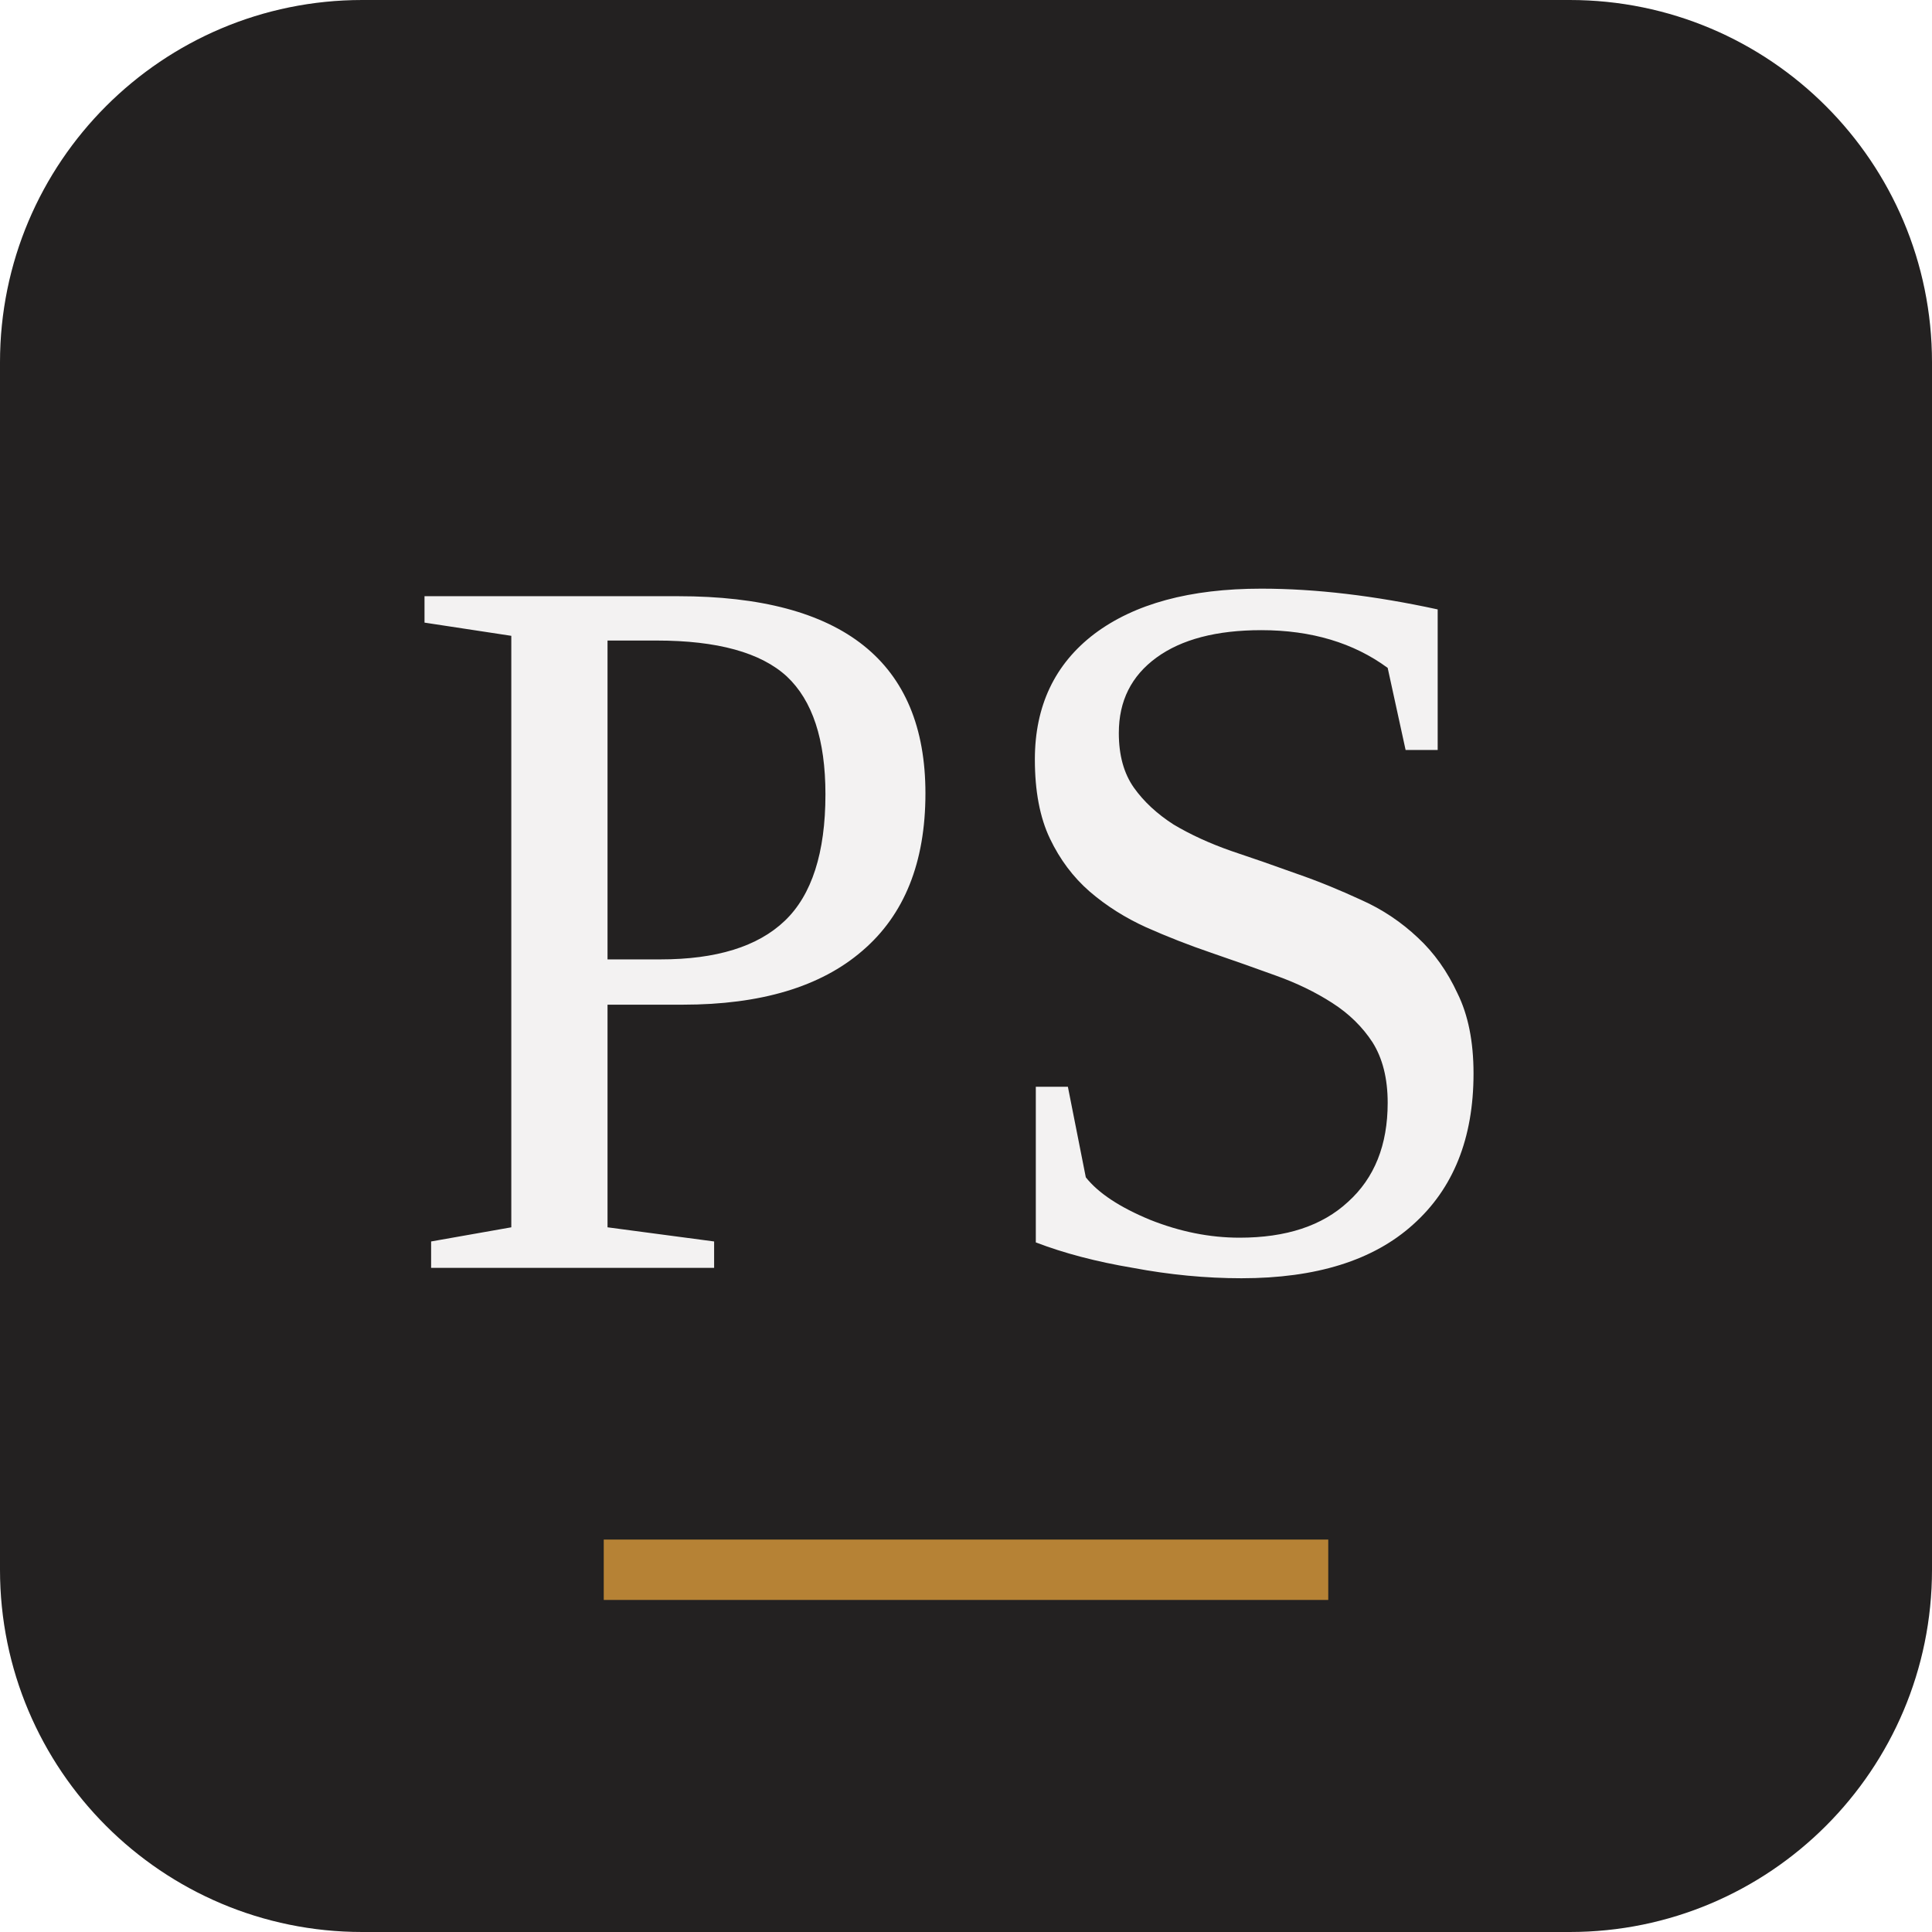
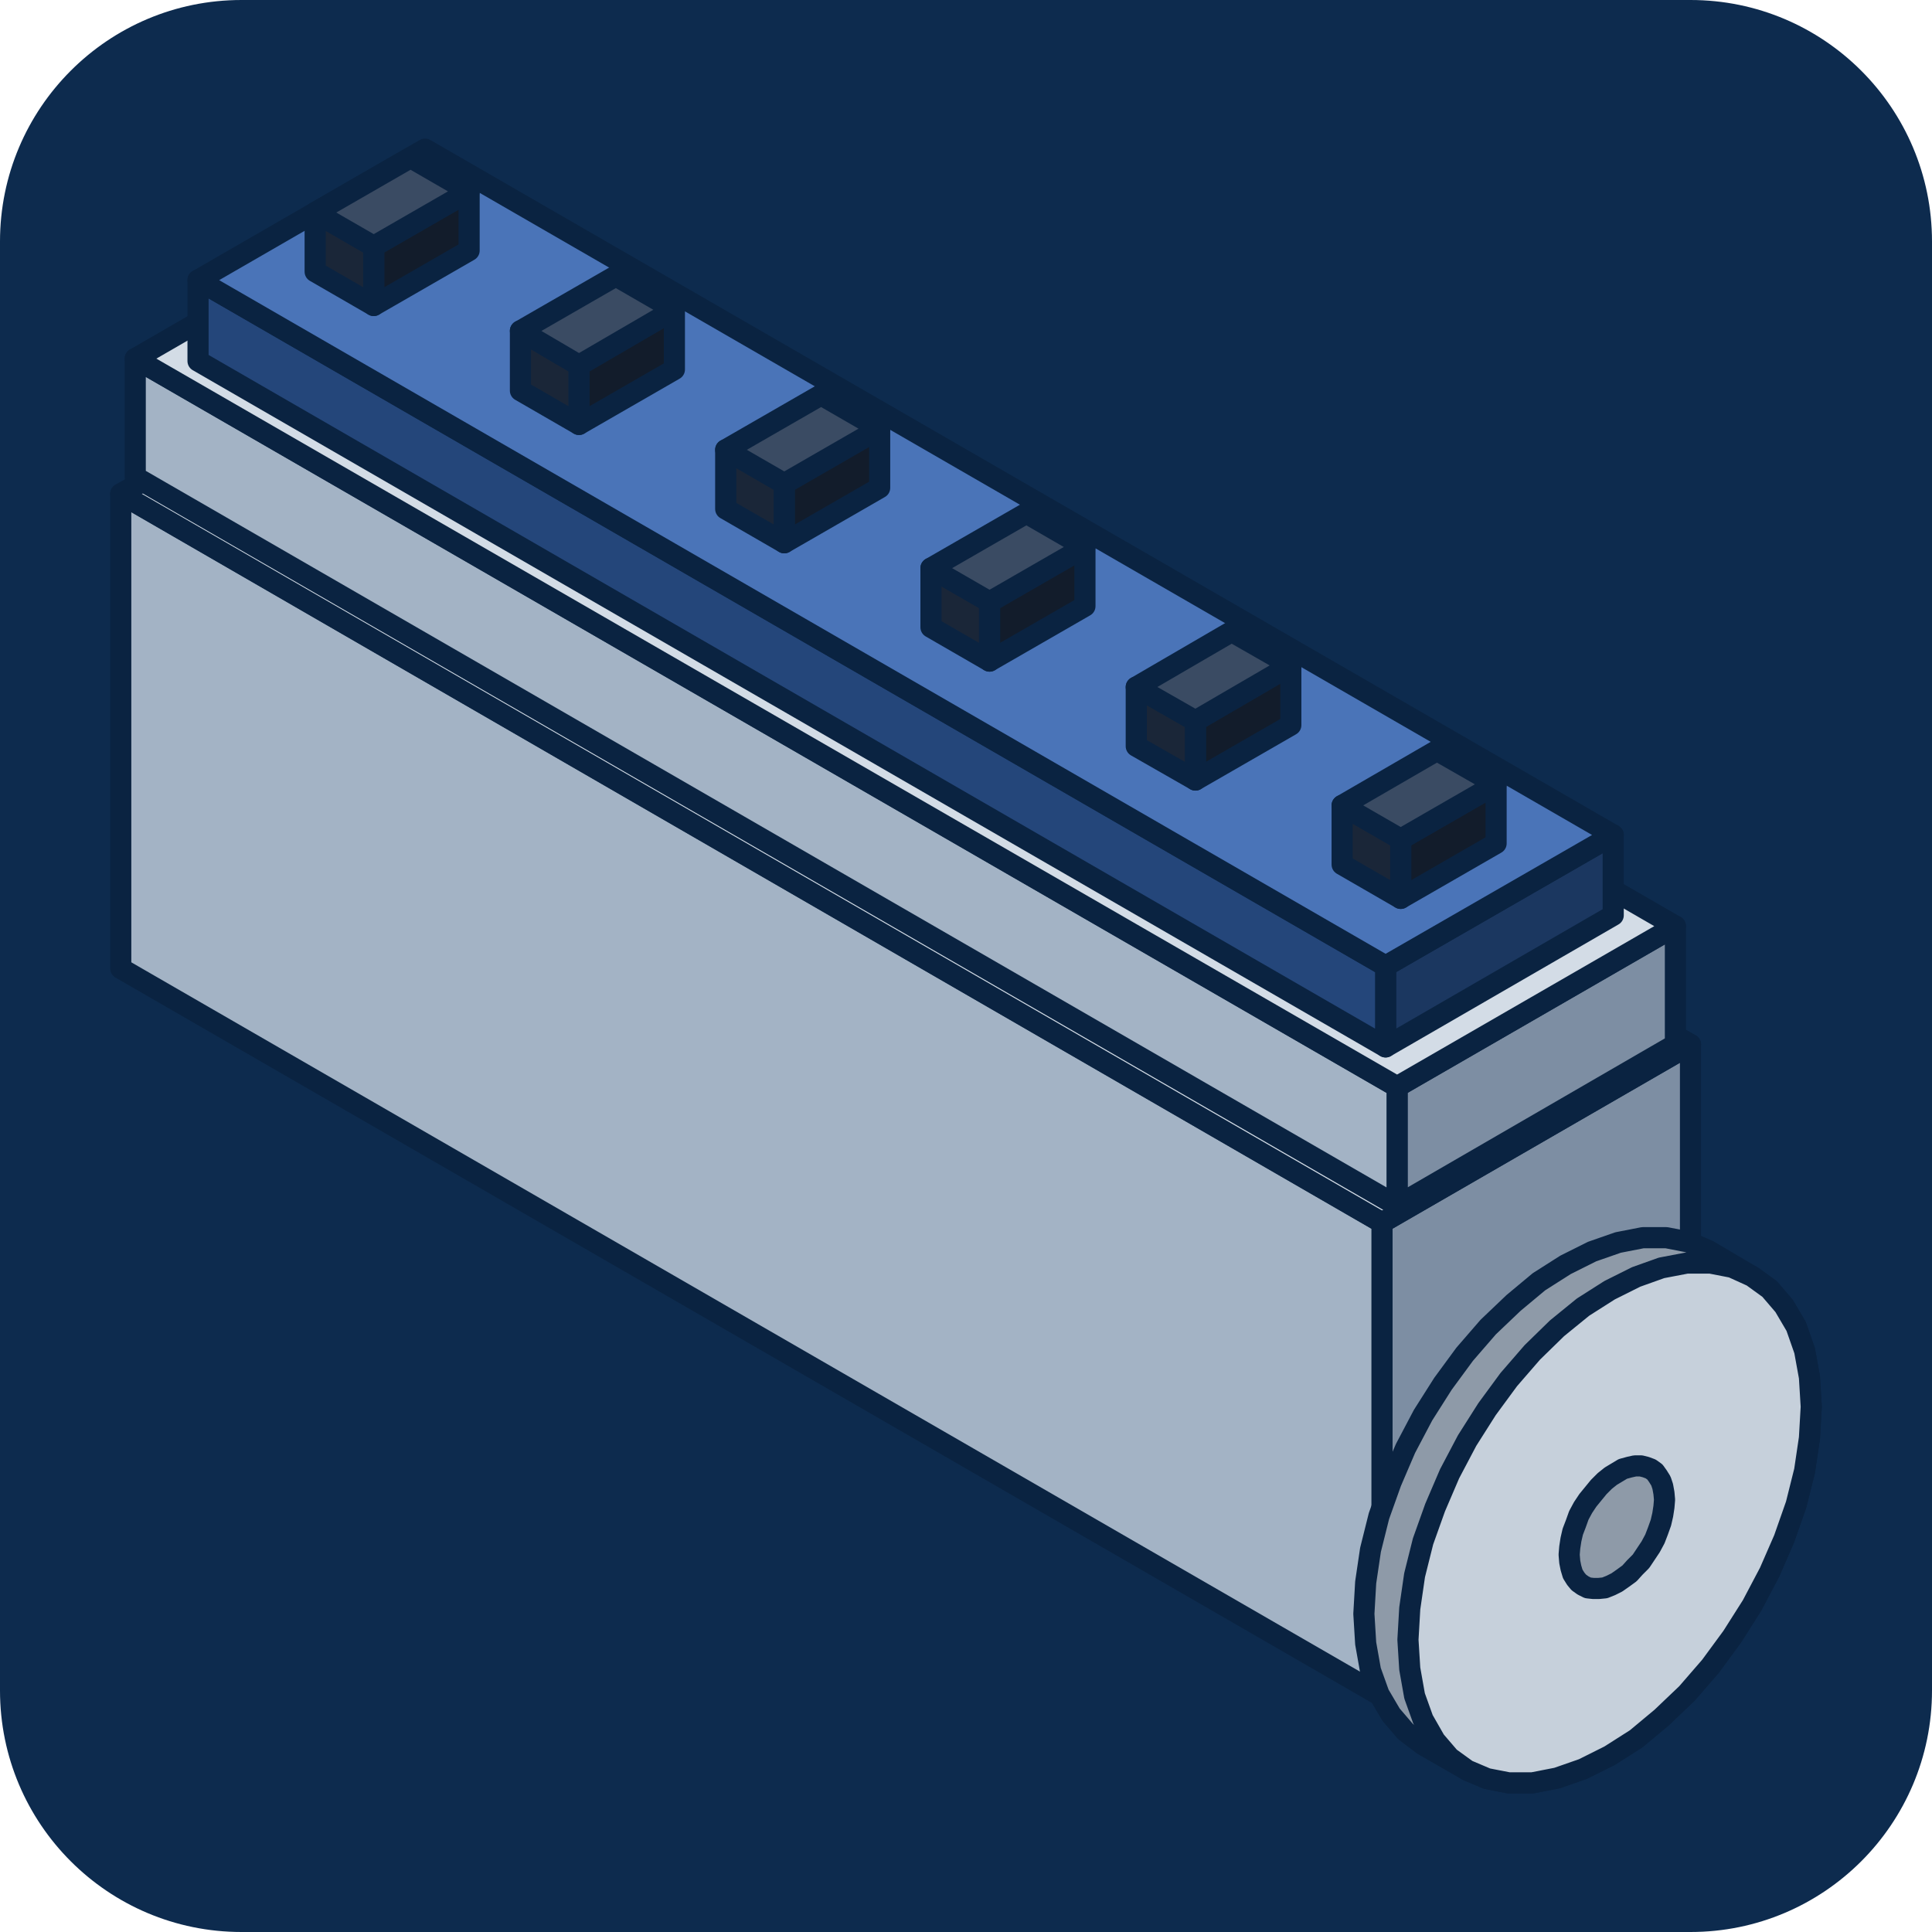
<svg xmlns="http://www.w3.org/2000/svg" viewBox="0 0 32 32">
-   <rect width="32" height="32" rx="6" fill="#232121" />
-   <text x="16" y="21" font-family="'Cormorant Garamond', Georgia, 'Times New Roman', serif" font-size="17" fill="#f3f2f2" text-anchor="middle">PS</text>
-   <rect x="10" y="25.5" width="12" height="1" fill="#b68235" />
+   <rect width="32" height="32" rx="4" fill="#0d2b4e" />
+   <g stroke="#0a2341" stroke-width="0.35" stroke-linejoin="round">
+     <path d="M28.00 17.30L22.89 20.25L22.89 28.10L28.00 25.16Z" fill="#7d8ea3" />
+     <path d="M2.00 8.18L22.89 20.25L22.89 28.10L2.00 16.04Z" fill="#a3b3c5" />
+     <path d="M7.10 5.24L28.00 17.30L22.89 20.25L2.00 8.18Z" fill="#d3dce6" />
+     <path d="M27.75 15.34L23.14 18.00L23.14 19.97L27.75 17.30Z" fill="#7d8ea3" />
+     <path d="M2.24 5.94L23.14 18.00L23.14 19.97L2.24 7.90Z" fill="#a3b3c5" />
+     <path d="M6.86 3.27L27.75 15.34L23.14 18.00L2.24 5.94Z" fill="#d3dce6" />
+     <path d="M26.72 13.83L22.95 16.00L22.95 17.34L26.72 15.16Z" fill="#1b3760" />
+     <path d="M3.28 4.64L22.95 16.00L22.95 17.34L3.28 5.98Z" fill="#24467a" />
+     <path d="M7.04 2.47L26.72 13.83L22.95 16.00L3.28 4.64Z" fill="#4a74b8" />
+     <path d="M7.77 3.17L6.19 4.08L6.19 5.06L7.77 4.15Z" fill="#121c2b" />
+     <path d="M5.22 3.52L6.19 4.08L6.19 5.06L5.22 4.50Z" fill="#1a2638" />
+     <path d="M6.80 2.61L7.77 3.17L6.19 4.08L5.22 3.52Z" fill="#3a4b63" />
+     <path d="M11.17 5.13L9.59 6.05L9.59 7.03L11.17 6.12Z" fill="#121c2b" />
+     <path d="M8.62 5.48L9.59 6.05L9.59 7.03L8.62 6.47Z" fill="#1a2638" />
+     <path d="M10.20 4.57L11.17 5.13L9.59 6.05L8.62 5.48Z" fill="#3a4b63" />
+     <path d="M14.57 7.10L12.99 8.01L12.99 8.99L14.57 8.08Z" fill="#121c2b" />
+     <path d="M12.02 7.45L12.99 8.01L12.99 8.99L12.02 8.43Z" fill="#1a2638" />
+     <path d="M13.60 6.54L14.57 7.10L12.99 8.01L12.02 7.45Z" fill="#3a4b63" />
+     <path d="M17.97 9.06L16.39 9.97L16.39 10.95L17.97 10.04Z" fill="#121c2b" />
+     <path d="M15.42 9.41L16.39 9.97L16.39 10.95L15.42 10.39Z" fill="#1a2638" />
+     <path d="M17.00 8.50L17.97 9.06L16.39 9.97L15.42 9.41Z" fill="#3a4b63" />
+     <path d="M21.38 11.02L19.80 11.94L19.80 12.92L21.38 12.01Z" fill="#121c2b" />
+     <path d="M18.82 11.38L19.80 11.94L19.80 12.92L18.82 12.36Z" fill="#1a2638" />
+     <path d="M20.40 10.46L21.38 11.02L19.80 11.94L18.82 11.38Z" fill="#3a4b63" />
+     <path d="M24.78 12.99L23.20 13.90L23.20 14.88L24.78 13.97Z" fill="#121c2b" />
+     <path d="M22.23 13.34L23.20 13.90L23.20 14.88L22.23 14.32Z" fill="#1a2638" />
+     <path d="M23.80 12.43L24.78 12.99L23.20 13.90L22.23 13.34Z" fill="#3a4b63" />
+     <path d="M22.59 26.73L22.62 26.21L22.70 25.67L22.84 25.11L23.04 24.55L23.28 23.99L23.57 23.44L23.90 22.92L24.26 22.43L24.65 21.98L25.07 21.58L25.49 21.23L25.93 20.95L26.37 20.73L26.80 20.58L27.21 20.50L27.60 20.50L27.96 20.57L28.29 20.71L29.02 21.14L29.31 21.35L29.55 21.63L29.75 21.97L29.89 22.37L29.97 22.81L30.00 23.30L29.97 23.82L29.89 24.36L29.75 24.92L29.55 25.49L29.31 26.04L29.02 26.59L28.69 27.11L28.33 27.60L27.94 28.05L27.52 28.45L27.10 28.80L26.66 29.08L26.22 29.30L25.79 29.45L25.38 29.53L24.99 29.53L24.63 29.46L24.30 29.32L23.57 28.90L23.28 28.68L23.04 28.40L22.84 28.06L22.70 27.67L22.62 27.22Z" fill="#8e9aa8" />
+     <path d="M26.66 21.37L26.22 21.65L25.79 22.00L25.38 22.40L24.99 22.85L24.63 23.34L24.30 23.86L24.01 24.41L23.77 24.97L23.57 25.53L23.43 26.09L23.35 26.64L23.32 27.16L23.35 27.64L23.43 28.09L23.57 28.48L23.77 28.83L24.01 29.11L24.30 29.32L24.63 29.46L24.99 29.53L25.38 29.53L25.79 29.45L26.22 29.30L26.66 29.08L27.10 28.80L27.52 28.45L27.94 28.05L28.33 27.60L28.69 27.11L29.02 26.59L29.31 26.04L29.55 25.49L29.75 24.92L29.89 24.36L29.97 23.82L30.00 23.30L29.97 22.81L29.89 22.37L29.75 21.97L29.55 21.63L29.31 21.35L29.02 21.14L28.69 20.99L28.33 20.92L27.94 20.92L27.52 21.00L27.10 21.15Z" fill="#c6d0db" />
+     <path d="M26.78 24.39L26.68 24.45L26.58 24.53L26.48 24.63L26.39 24.74L26.30 24.85L26.22 24.97L26.15 25.10L26.10 25.24L26.05 25.37L26.02 25.50L26.00 25.63L25.99 25.75L26.00 25.87L26.02 25.97L26.05 26.07L26.10 26.15L26.15 26.21L26.22 26.26L26.30 26.30L26.39 26.31L26.48 26.31L26.58 26.30L26.68 26.26L26.78 26.21L26.88 26.14L26.99 26.06L27.08 25.96L27.18 25.86L27.26 25.74L27.34 25.62L27.41 25.49L27.46 25.36L27.51 25.22L27.54 25.09L27.56 24.96L27.57 24.84L27.56 24.73L27.54 24.62L27.51 24.53L27.46 24.45L27.41 24.38L27.34 24.33L27.26 24.30L27.18 24.28L27.08 24.28L26.99 24.30L26.88 24.33Z" fill="#8e9aa8" />
+   </g>
</svg>
